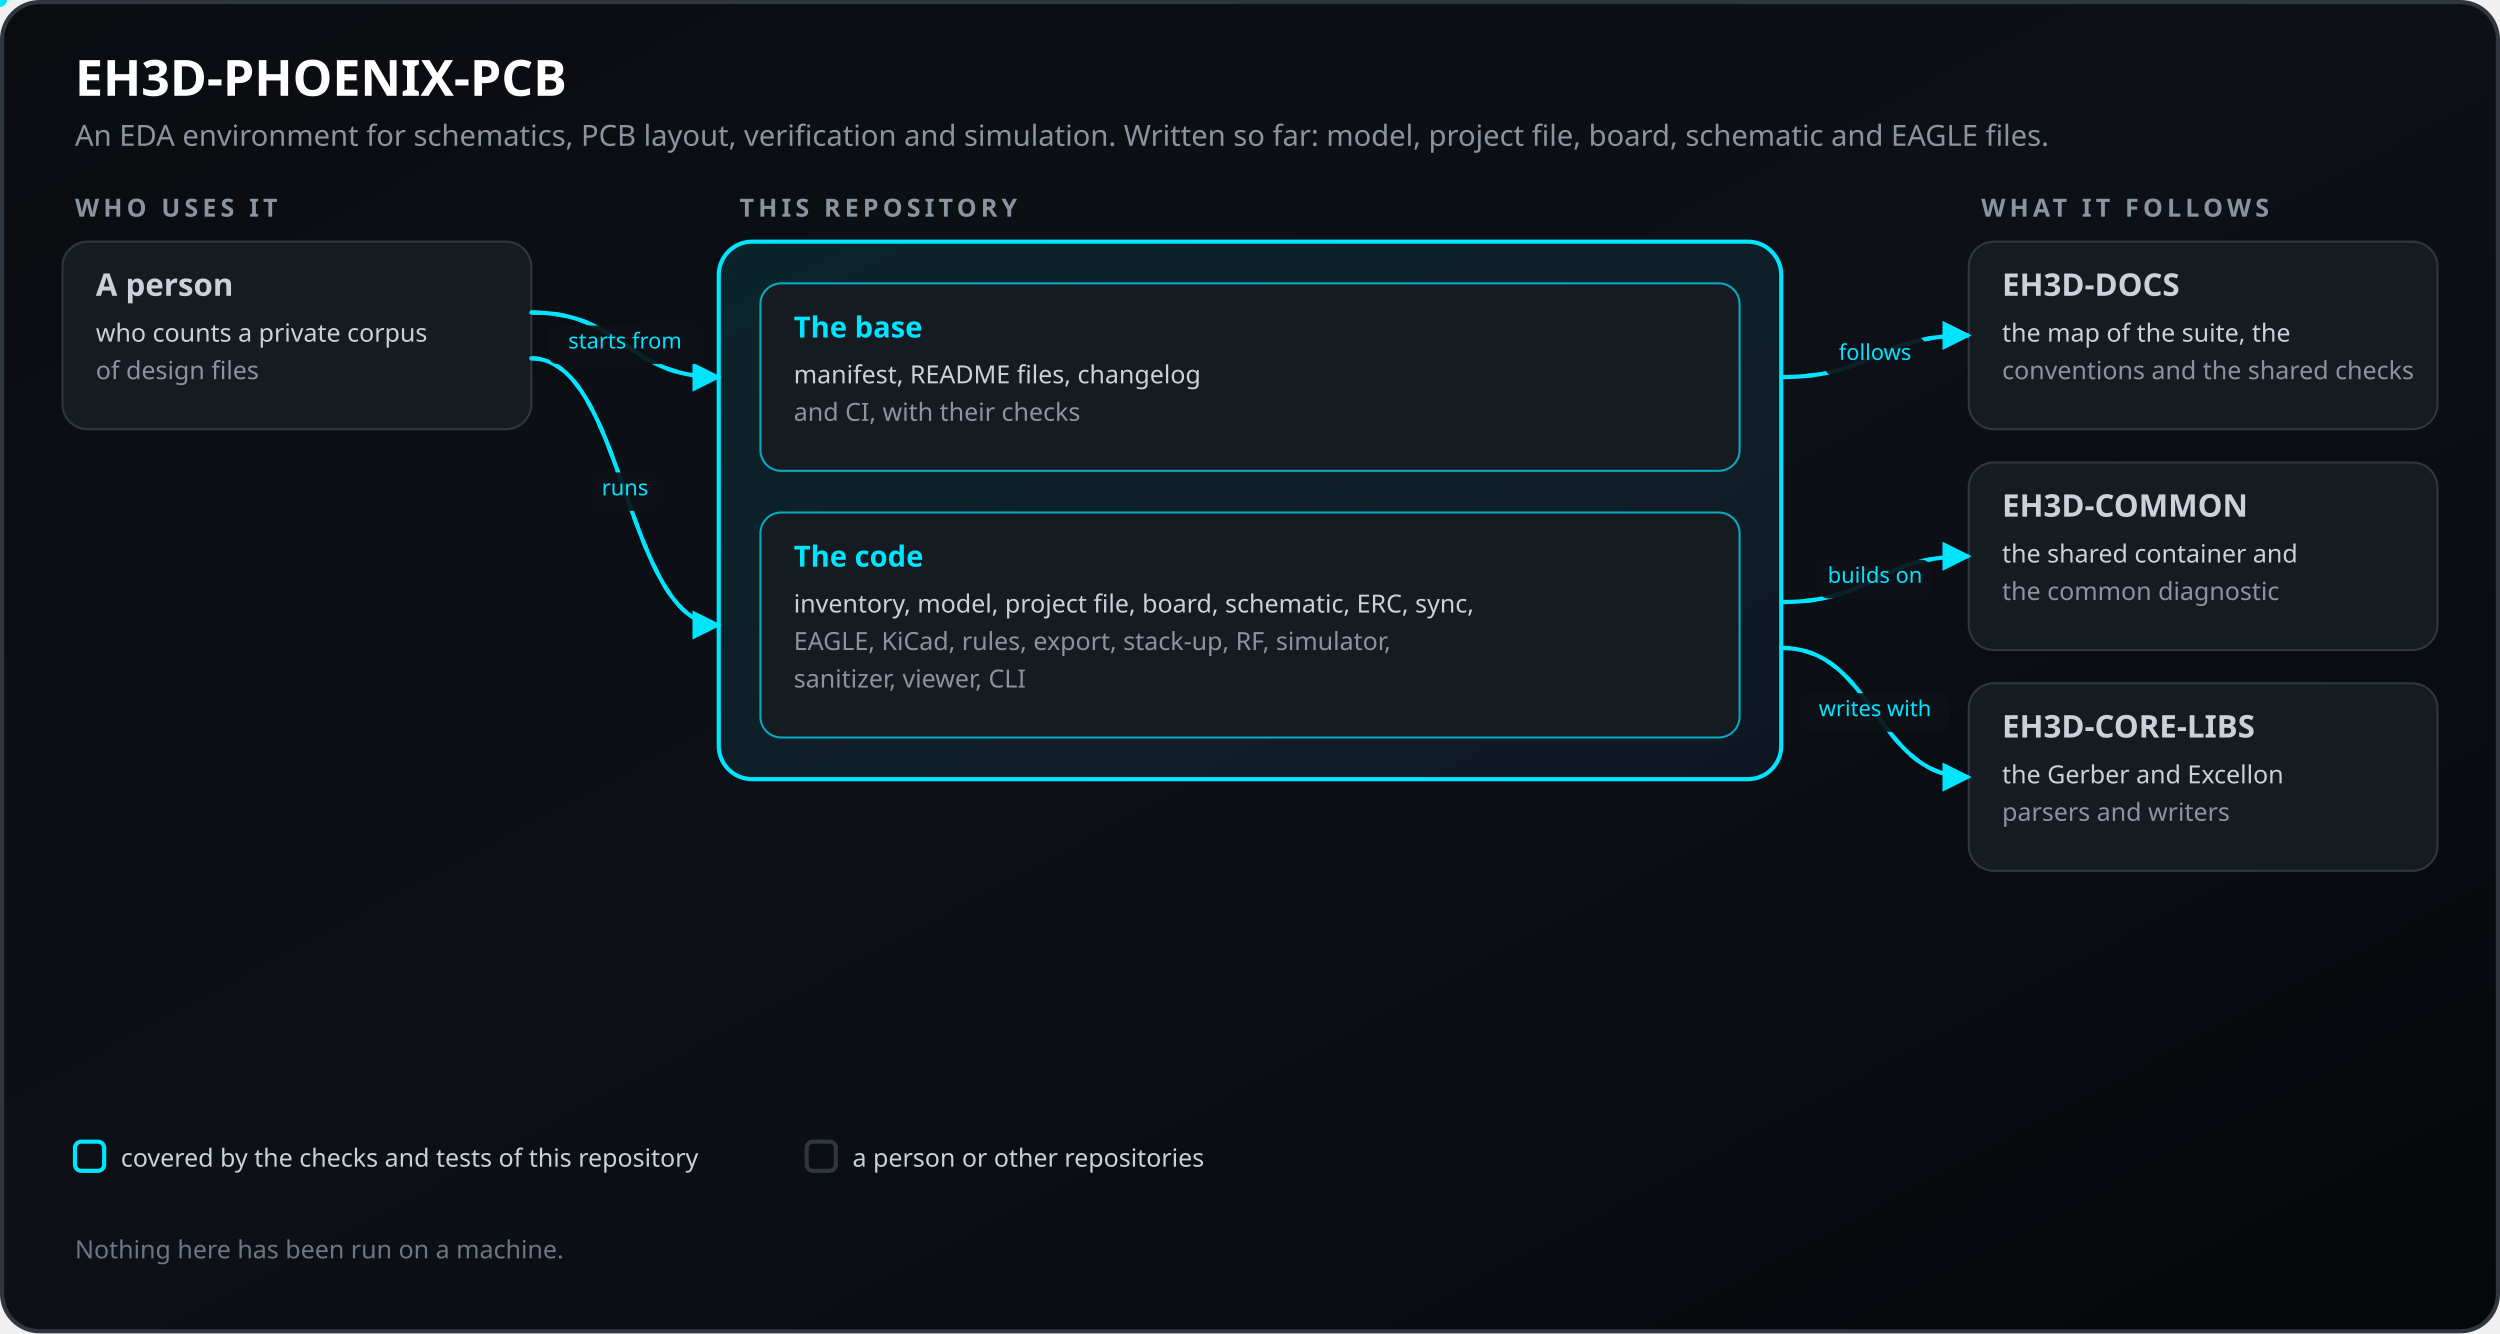
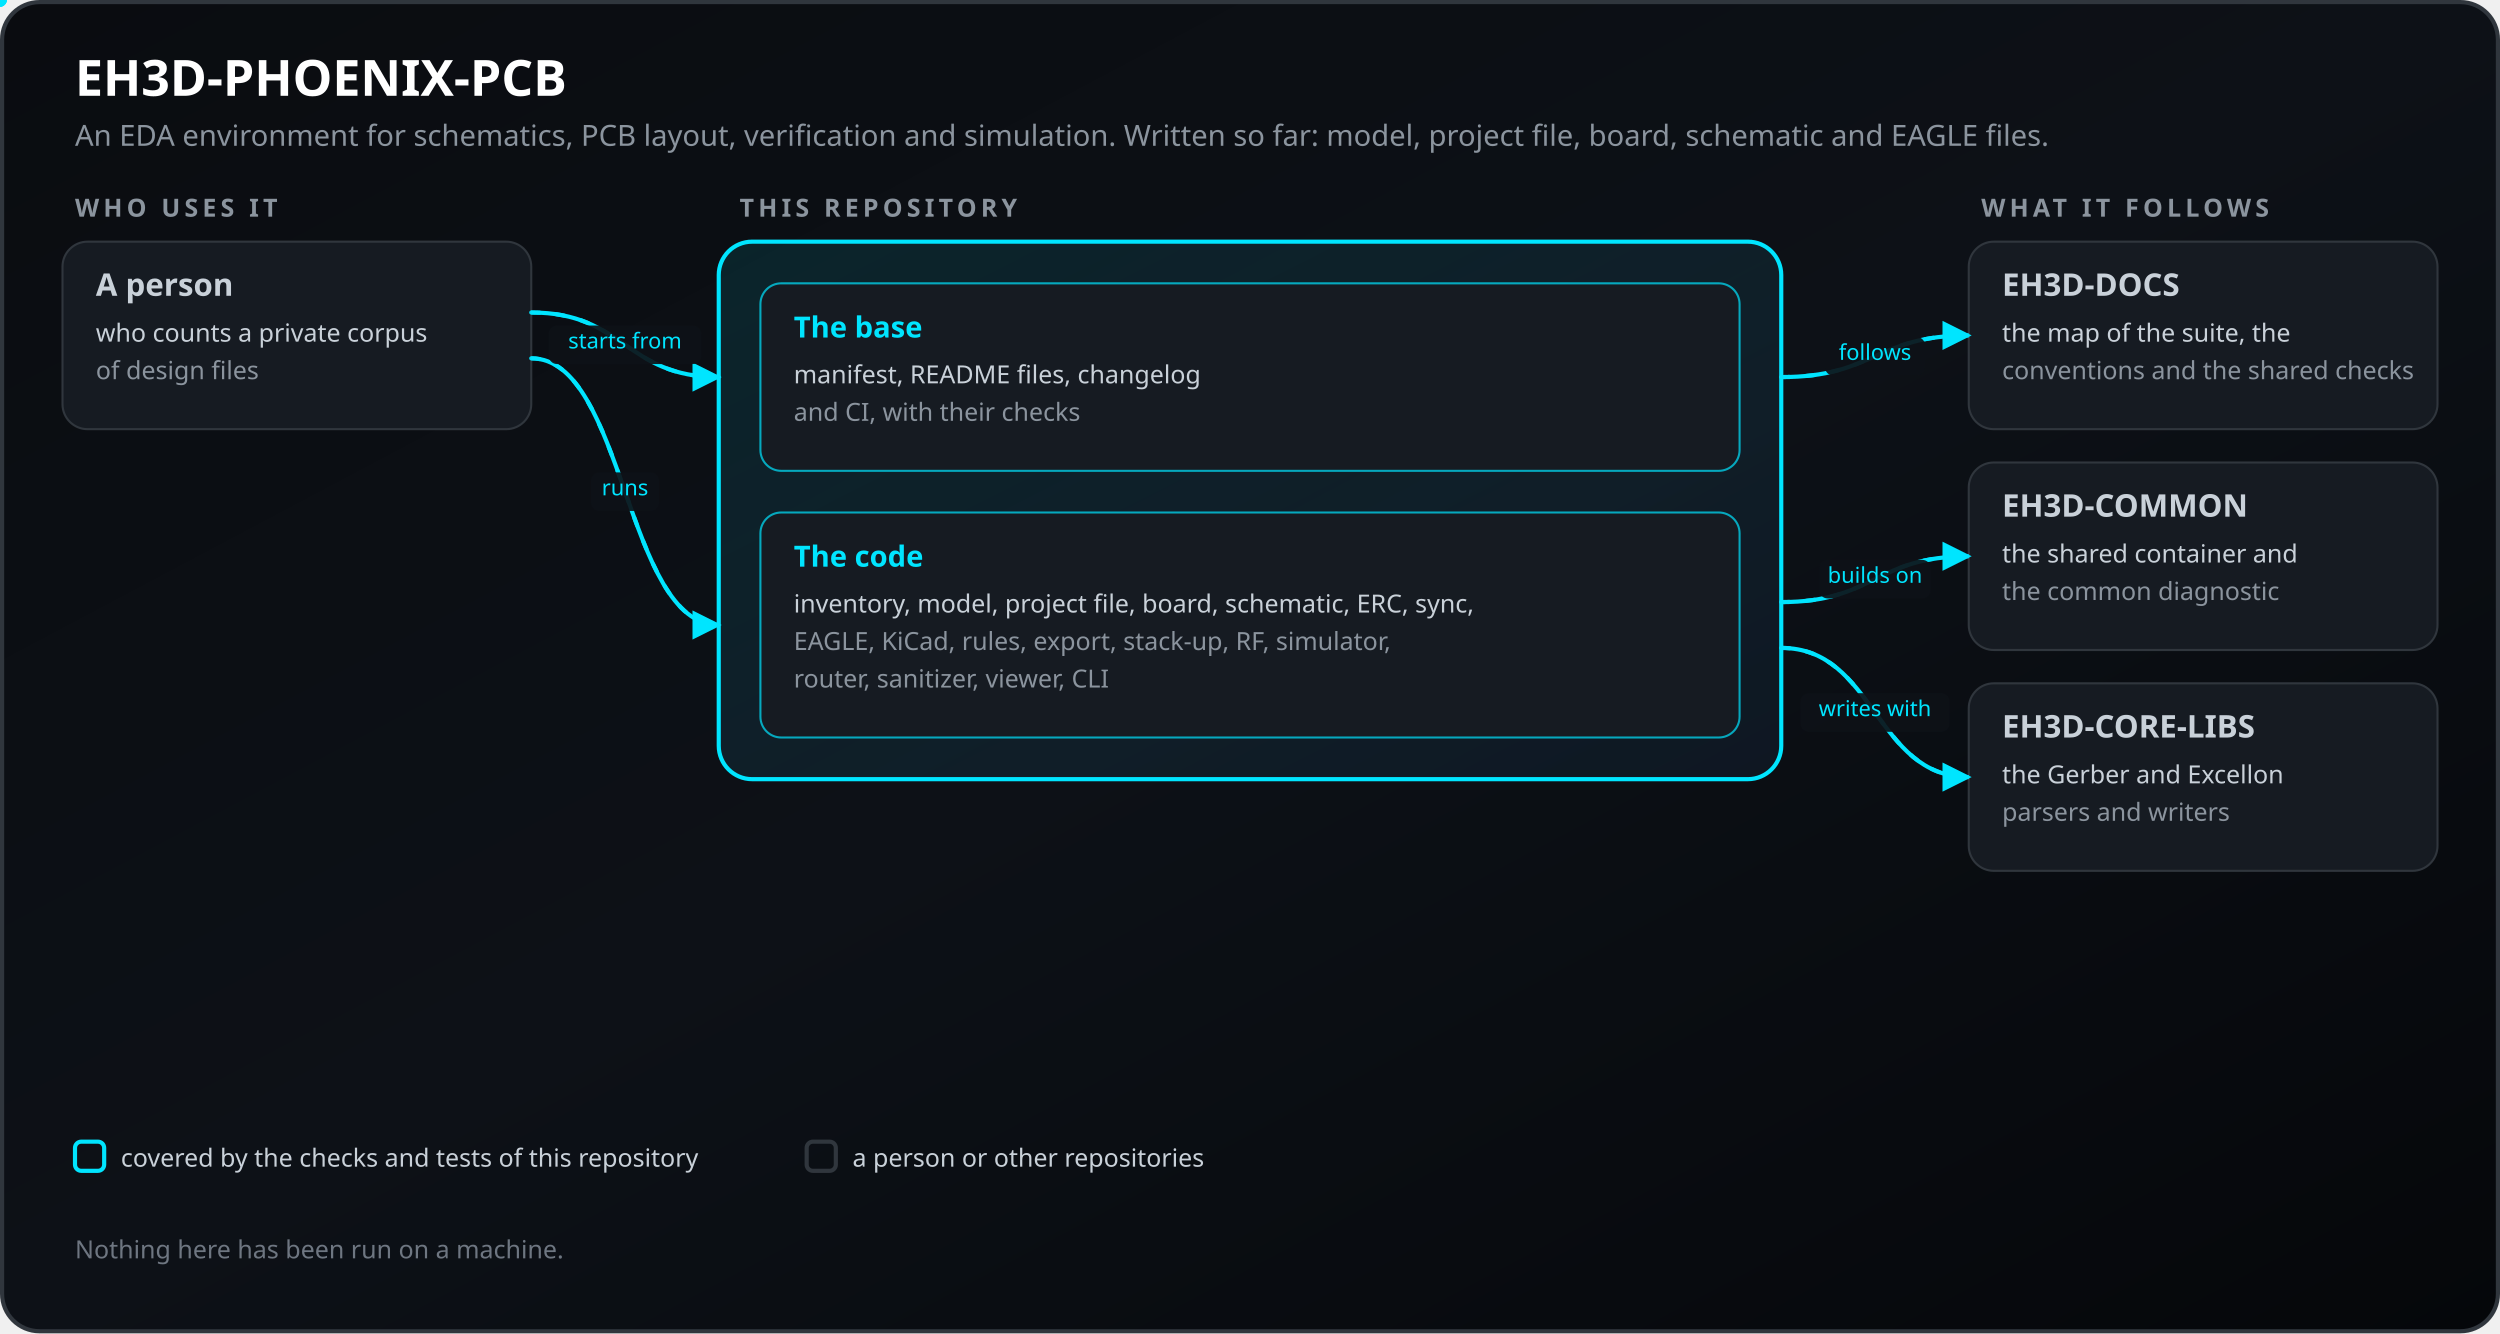
<svg xmlns="http://www.w3.org/2000/svg" viewBox="0 0 1200 640" width="1200" height="640" role="img" aria-labelledby="t d" font-family="'Segoe UI','Noto Sans','Noto Sans CJK SC','Microsoft YaHei','Yu Gothic','Helvetica Neue',Helvetica,Arial,sans-serif">
  <defs>
    <linearGradient id="bg" x1="0" y1="0" x2="1" y2="1">
      <stop offset="0" stop-color="#0A0C10" />
      <stop offset="0.5" stop-color="#0D1117" />
      <stop offset="1" stop-color="#05070A" />
    </linearGradient>
    <linearGradient id="card" x1="0" y1="0" x2="1" y2="1">
      <stop offset="0" stop-color="#121821" />
      <stop offset="1" stop-color="#0B0F15" />
    </linearGradient>
    <linearGradient id="line" x1="0" y1="0" x2="1" y2="0">
      <stop offset="0" stop-color="#00E5FF" />
      <stop offset="1" stop-color="#FF0055" />
    </linearGradient>
    <filter id="glow" x="-50%" y="-50%" width="200%" height="200%">
      <feGaussianBlur stdDeviation="3" result="b" />
      <feMerge>
        <feMergeNode in="b" />
        <feMergeNode in="SourceGraphic" />
      </feMerge>
    </filter>
    <linearGradient id="svc" x1="0" y1="0" x2="1" y2="1">
      <stop offset="0" stop-color="#00E5FF" stop-opacity="0.10" />
      <stop offset="1" stop-color="#4DA3FF" stop-opacity="0.06" />
    </linearGradient>
    <marker id="m00E5FF" viewBox="0 0 10 10" refX="9" refY="5" markerWidth="7" markerHeight="7" orient="auto-start-reverse">
      <path d="M0 0L10 5L0 10z" fill="#00E5FF" />
    </marker>
    <marker id="m30363D" viewBox="0 0 10 10" refX="9" refY="5" markerWidth="7" markerHeight="7" orient="auto-start-reverse">
      <path d="M0 0L10 5L0 10z" fill="#8B949E" />
    </marker>
  </defs>
  <rect x="1" y="1" width="1198" height="638" rx="18" fill="url(#bg)" stroke="#30363D" stroke-width="2" />
  <text x="36" y="46" font-family="'Segoe UI','Noto Sans','Noto Sans CJK SC','Microsoft YaHei','Yu Gothic','Helvetica Neue',Helvetica,Arial,sans-serif" font-size="24" font-weight="700" fill="#FFFFFF" text-anchor="start">EH3D-PHOENIX-PCB</text>
  <text x="36" y="70" font-family="'Segoe UI','Noto Sans','Noto Sans CJK SC','Microsoft YaHei','Yu Gothic','Helvetica Neue',Helvetica,Arial,sans-serif" font-size="14" font-weight="400" fill="#8B949E" text-anchor="start">An EDA environment for schematics, PCB layout, verification and simulation. Written so far: model, project file, board, schematic and EAGLE files.</text>
  <text x="36" y="104" font-family="'Segoe UI','Noto Sans','Noto Sans CJK SC','Microsoft YaHei','Yu Gothic','Helvetica Neue',Helvetica,Arial,sans-serif" font-size="12" font-weight="700" fill="#8B949E" text-anchor="start" letter-spacing="2">WHO USES IT</text>
  <text x="355" y="104" font-family="'Segoe UI','Noto Sans','Noto Sans CJK SC','Microsoft YaHei','Yu Gothic','Helvetica Neue',Helvetica,Arial,sans-serif" font-size="12" font-weight="700" fill="#8B949E" text-anchor="start" letter-spacing="2">THIS REPOSITORY</text>
  <text x="951" y="104" font-family="'Segoe UI','Noto Sans','Noto Sans CJK SC','Microsoft YaHei','Yu Gothic','Helvetica Neue',Helvetica,Arial,sans-serif" font-size="12" font-weight="700" fill="#8B949E" text-anchor="start" letter-spacing="2">WHAT IT FOLLOWS</text>
  <rect x="345" y="116" width="510" height="258" rx="16" fill="url(#svc)" stroke="#00E5FF" stroke-width="2">
    <animate attributeName="stroke-opacity" values="0.55;1;0.55" dur="4s" repeatCount="indefinite" />
  </rect>
  <rect x="30" y="116" width="225" height="90" rx="12" fill="#161B22" stroke="#30363D" stroke-width="1" />
  <text x="46" y="142" font-family="'Segoe UI','Noto Sans','Noto Sans CJK SC','Microsoft YaHei','Yu Gothic','Helvetica Neue',Helvetica,Arial,sans-serif" font-size="15" font-weight="700" fill="#C9D1D9" text-anchor="start">A person</text>
  <text x="46" y="164" font-family="'Segoe UI','Noto Sans','Noto Sans CJK SC','Microsoft YaHei','Yu Gothic','Helvetica Neue',Helvetica,Arial,sans-serif" font-size="12" font-weight="400" fill="#C9D1D9" text-anchor="start">who counts a private corpus</text>
  <text x="46" y="182" font-family="'Segoe UI','Noto Sans','Noto Sans CJK SC','Microsoft YaHei','Yu Gothic','Helvetica Neue',Helvetica,Arial,sans-serif" font-size="12" font-weight="400" fill="#8B949E" text-anchor="start">of design files</text>
  <rect x="365" y="136" width="470" height="90" rx="10" fill="#161B22" stroke="#00E5FF" stroke-width="1" stroke-opacity="0.7">
    <animate attributeName="stroke-opacity" values="0.45;1;0.45;0.45" keyTimes="0;0.08;0.2;1" dur="6s" begin="0s" repeatCount="indefinite" />
    <animate attributeName="stroke-width" values="1;2.4;1;1" keyTimes="0;0.08;0.2;1" dur="6s" begin="0s" repeatCount="indefinite" />
  </rect>
  <text x="381" y="162" font-family="'Segoe UI','Noto Sans','Noto Sans CJK SC','Microsoft YaHei','Yu Gothic','Helvetica Neue',Helvetica,Arial,sans-serif" font-size="14" font-weight="700" fill="#00E5FF" text-anchor="start">The base</text>
  <text x="381" y="184" font-family="'Segoe UI','Noto Sans','Noto Sans CJK SC','Microsoft YaHei','Yu Gothic','Helvetica Neue',Helvetica,Arial,sans-serif" font-size="12" font-weight="400" fill="#C9D1D9" text-anchor="start">manifest, README files, changelog</text>
  <text x="381" y="202" font-family="'Segoe UI','Noto Sans','Noto Sans CJK SC','Microsoft YaHei','Yu Gothic','Helvetica Neue',Helvetica,Arial,sans-serif" font-size="12" font-weight="400" fill="#8B949E" text-anchor="start">and CI, with their checks</text>
  <rect x="365" y="246" width="470" height="108" rx="10" fill="#161B22" stroke="#00E5FF" stroke-width="1" stroke-opacity="0.7">
    <animate attributeName="stroke-opacity" values="0.45;1;0.45;0.45" keyTimes="0;0.08;0.2;1" dur="6s" begin="1s" repeatCount="indefinite" />
    <animate attributeName="stroke-width" values="1;2.4;1;1" keyTimes="0;0.08;0.2;1" dur="6s" begin="1s" repeatCount="indefinite" />
  </rect>
  <text x="381" y="272" font-family="'Segoe UI','Noto Sans','Noto Sans CJK SC','Microsoft YaHei','Yu Gothic','Helvetica Neue',Helvetica,Arial,sans-serif" font-size="14" font-weight="700" fill="#00E5FF" text-anchor="start">The code</text>
  <text x="381" y="294" font-family="'Segoe UI','Noto Sans','Noto Sans CJK SC','Microsoft YaHei','Yu Gothic','Helvetica Neue',Helvetica,Arial,sans-serif" font-size="12" font-weight="400" fill="#C9D1D9" text-anchor="start">inventory, model, project file, board, schematic, ERC, sync,</text>
  <text x="381" y="312" font-family="'Segoe UI','Noto Sans','Noto Sans CJK SC','Microsoft YaHei','Yu Gothic','Helvetica Neue',Helvetica,Arial,sans-serif" font-size="12" font-weight="400" fill="#8B949E" text-anchor="start">EAGLE, KiCad, rules, export, stack-up, RF, simulator,</text>
-   <text x="381" y="330" font-family="'Segoe UI','Noto Sans','Noto Sans CJK SC','Microsoft YaHei','Yu Gothic','Helvetica Neue',Helvetica,Arial,sans-serif" font-size="12" font-weight="400" fill="#8B949E" text-anchor="start">sanitizer, viewer, CLI</text>
+   <text x="381" y="330" font-family="'Segoe UI','Noto Sans','Noto Sans CJK SC','Microsoft YaHei','Yu Gothic','Helvetica Neue',Helvetica,Arial,sans-serif" font-size="12" font-weight="400" fill="#8B949E" text-anchor="start">router, sanitizer, viewer, CLI</text>
  <rect x="945" y="116" width="225" height="90" rx="12" fill="#161B22" stroke="#30363D" stroke-width="1" />
  <text x="961" y="142" font-family="'Segoe UI','Noto Sans','Noto Sans CJK SC','Microsoft YaHei','Yu Gothic','Helvetica Neue',Helvetica,Arial,sans-serif" font-size="15" font-weight="700" fill="#C9D1D9" text-anchor="start">EH3D-DOCS</text>
  <text x="961" y="164" font-family="'Segoe UI','Noto Sans','Noto Sans CJK SC','Microsoft YaHei','Yu Gothic','Helvetica Neue',Helvetica,Arial,sans-serif" font-size="12" font-weight="400" fill="#C9D1D9" text-anchor="start">the map of the suite, the</text>
  <text x="961" y="182" font-family="'Segoe UI','Noto Sans','Noto Sans CJK SC','Microsoft YaHei','Yu Gothic','Helvetica Neue',Helvetica,Arial,sans-serif" font-size="12" font-weight="400" fill="#8B949E" text-anchor="start">conventions and the shared checks</text>
  <rect x="945" y="222" width="225" height="90" rx="12" fill="#161B22" stroke="#30363D" stroke-width="1" />
  <text x="961" y="248" font-family="'Segoe UI','Noto Sans','Noto Sans CJK SC','Microsoft YaHei','Yu Gothic','Helvetica Neue',Helvetica,Arial,sans-serif" font-size="15" font-weight="700" fill="#C9D1D9" text-anchor="start">EH3D-COMMON</text>
  <text x="961" y="270" font-family="'Segoe UI','Noto Sans','Noto Sans CJK SC','Microsoft YaHei','Yu Gothic','Helvetica Neue',Helvetica,Arial,sans-serif" font-size="12" font-weight="400" fill="#C9D1D9" text-anchor="start">the shared container and</text>
  <text x="961" y="288" font-family="'Segoe UI','Noto Sans','Noto Sans CJK SC','Microsoft YaHei','Yu Gothic','Helvetica Neue',Helvetica,Arial,sans-serif" font-size="12" font-weight="400" fill="#8B949E" text-anchor="start">the common diagnostic</text>
  <rect x="945" y="328" width="225" height="90" rx="12" fill="#161B22" stroke="#30363D" stroke-width="1" />
  <text x="961" y="354" font-family="'Segoe UI','Noto Sans','Noto Sans CJK SC','Microsoft YaHei','Yu Gothic','Helvetica Neue',Helvetica,Arial,sans-serif" font-size="15" font-weight="700" fill="#C9D1D9" text-anchor="start">EH3D-CORE-LIBS</text>
  <text x="961" y="376" font-family="'Segoe UI','Noto Sans','Noto Sans CJK SC','Microsoft YaHei','Yu Gothic','Helvetica Neue',Helvetica,Arial,sans-serif" font-size="12" font-weight="400" fill="#C9D1D9" text-anchor="start">the Gerber and Excellon</text>
  <text x="961" y="394" font-family="'Segoe UI','Noto Sans','Noto Sans CJK SC','Microsoft YaHei','Yu Gothic','Helvetica Neue',Helvetica,Arial,sans-serif" font-size="12" font-weight="400" fill="#8B949E" text-anchor="start">parsers and writers</text>
  <path id="p0" d="M255 150 C300 150 300 181 345 181" stroke="#00E5FF" stroke-width="2" fill="none" marker-end="url(#m00E5FF)" />
  <path d="M255 150 C300 150 300 181 345 181" stroke="#00E5FF" stroke-width="2" fill="none" stroke-linecap="round" stroke-dasharray="4 8" opacity="0.95">
    <animate attributeName="stroke-dashoffset" from="0" to="-24" dur="1.2s" repeatCount="indefinite" />
  </path>
  <circle r="3.2" fill="#00E5FF">
    <animateMotion dur="1.8s" begin="0.00s" repeatCount="indefinite">
      <mpath href="#p0" />
    </animateMotion>
    <animate attributeName="opacity" values="0;1;1;0" keyTimes="0;0.15;0.85;1" dur="1.8s" begin="0.00s" repeatCount="indefinite" />
  </circle>
  <path id="p1" d="M855 181 C900 181 900 161 945 161" stroke="#00E5FF" stroke-width="2" fill="none" marker-end="url(#m00E5FF)" />
  <path d="M855 181 C900 181 900 161 945 161" stroke="#00E5FF" stroke-width="2" fill="none" stroke-linecap="round" stroke-dasharray="4 8" opacity="0.95">
    <animate attributeName="stroke-dashoffset" from="0" to="-24" dur="1.2s" repeatCount="indefinite" />
  </path>
  <circle r="3.2" fill="#00E5FF">
    <animateMotion dur="1.8s" begin="0.35s" repeatCount="indefinite">
      <mpath href="#p1" />
    </animateMotion>
    <animate attributeName="opacity" values="0;1;1;0" keyTimes="0;0.15;0.85;1" dur="1.8s" begin="0.35s" repeatCount="indefinite" />
  </circle>
  <path id="p2" d="M255 172 C300 172 300 300 345 300" stroke="#00E5FF" stroke-width="2" fill="none" marker-end="url(#m00E5FF)" />
  <path d="M255 172 C300 172 300 300 345 300" stroke="#00E5FF" stroke-width="2" fill="none" stroke-linecap="round" stroke-dasharray="4 8" opacity="0.95">
    <animate attributeName="stroke-dashoffset" from="0" to="-24" dur="1.2s" repeatCount="indefinite" />
  </path>
  <circle r="3.2" fill="#00E5FF">
    <animateMotion dur="1.8s" begin="0.70s" repeatCount="indefinite">
      <mpath href="#p2" />
    </animateMotion>
    <animate attributeName="opacity" values="0;1;1;0" keyTimes="0;0.15;0.85;1" dur="1.8s" begin="0.70s" repeatCount="indefinite" />
  </circle>
  <path id="p3" d="M855 289 C900 289 900 267 945 267" stroke="#00E5FF" stroke-width="2" fill="none" marker-end="url(#m00E5FF)" />
  <path d="M855 289 C900 289 900 267 945 267" stroke="#00E5FF" stroke-width="2" fill="none" stroke-linecap="round" stroke-dasharray="4 8" opacity="0.95">
    <animate attributeName="stroke-dashoffset" from="0" to="-24" dur="1.2s" repeatCount="indefinite" />
  </path>
  <circle r="3.2" fill="#00E5FF">
    <animateMotion dur="1.8s" begin="1.05s" repeatCount="indefinite">
      <mpath href="#p3" />
    </animateMotion>
    <animate attributeName="opacity" values="0;1;1;0" keyTimes="0;0.15;0.85;1" dur="1.8s" begin="1.05s" repeatCount="indefinite" />
  </circle>
  <path id="p4" d="M855 311 C900 311 900 373 945 373" stroke="#00E5FF" stroke-width="2" fill="none" marker-end="url(#m00E5FF)" />
  <path d="M855 311 C900 311 900 373 945 373" stroke="#00E5FF" stroke-width="2" fill="none" stroke-linecap="round" stroke-dasharray="4 8" opacity="0.95">
    <animate attributeName="stroke-dashoffset" from="0" to="-24" dur="1.2s" repeatCount="indefinite" />
  </path>
  <circle r="3.2" fill="#00E5FF">
    <animateMotion dur="1.8s" begin="1.40s" repeatCount="indefinite">
      <mpath href="#p4" />
    </animateMotion>
    <animate attributeName="opacity" values="0;1;1;0" keyTimes="0;0.15;0.85;1" dur="1.8s" begin="1.40s" repeatCount="indefinite" />
  </circle>
  <rect x="263.395" y="156.25" width="73.21" height="18.5" rx="4" fill="#0D1117" opacity="0.92" />
  <text x="300" y="167.25" font-family="'Segoe UI','Noto Sans','Noto Sans CJK SC','Microsoft YaHei','Yu Gothic','Helvetica Neue',Helvetica,Arial,sans-serif" font-size="10.5" font-weight="400" fill="#00E5FF" text-anchor="middle">starts from</text>
  <rect x="875.995" y="161.75" width="48.01" height="18.5" rx="4" fill="#0D1117" opacity="0.92" />
  <text x="900" y="172.75" font-family="'Segoe UI','Noto Sans','Noto Sans CJK SC','Microsoft YaHei','Yu Gothic','Helvetica Neue',Helvetica,Arial,sans-serif" font-size="10.5" font-weight="400" fill="#00E5FF" text-anchor="middle">follows</text>
  <rect x="283.66" y="226.75" width="32.68" height="18.5" rx="4" fill="#0D1117" opacity="0.92" />
  <text x="300" y="237.75" font-family="'Segoe UI','Noto Sans','Noto Sans CJK SC','Microsoft YaHei','Yu Gothic','Helvetica Neue',Helvetica,Arial,sans-serif" font-size="10.5" font-weight="400" fill="#00E5FF" text-anchor="middle">runs</text>
  <rect x="873.265" y="268.75" width="53.47" height="18.5" rx="4" fill="#0D1117" opacity="0.92" />
  <text x="900" y="279.75" font-family="'Segoe UI','Noto Sans','Noto Sans CJK SC','Microsoft YaHei','Yu Gothic','Helvetica Neue',Helvetica,Arial,sans-serif" font-size="10.5" font-weight="400" fill="#00E5FF" text-anchor="middle">builds on</text>
  <rect x="864.235" y="332.75" width="71.53" height="18.5" rx="4" fill="#0D1117" opacity="0.92" />
  <text x="900" y="343.75" font-family="'Segoe UI','Noto Sans','Noto Sans CJK SC','Microsoft YaHei','Yu Gothic','Helvetica Neue',Helvetica,Arial,sans-serif" font-size="10.5" font-weight="400" fill="#00E5FF" text-anchor="middle">writes with</text>
  <rect x="36" y="548" width="14" height="14" rx="3" fill="none" stroke="#00E5FF" stroke-width="2" />
  <text x="58" y="560" font-family="'Segoe UI','Noto Sans','Noto Sans CJK SC','Microsoft YaHei','Yu Gothic','Helvetica Neue',Helvetica,Arial,sans-serif" font-size="12" font-weight="400" fill="#C9D1D9" text-anchor="start">covered by the checks and tests of this repository</text>
  <rect x="387.2" y="548" width="14" height="14" rx="3" fill="none" stroke="#30363D" stroke-width="2" />
  <text x="409.2" y="560" font-family="'Segoe UI','Noto Sans','Noto Sans CJK SC','Microsoft YaHei','Yu Gothic','Helvetica Neue',Helvetica,Arial,sans-serif" font-size="12" font-weight="400" fill="#C9D1D9" text-anchor="start">a person or other repositories</text>
  <text x="36" y="604" font-family="'Segoe UI','Noto Sans','Noto Sans CJK SC','Microsoft YaHei','Yu Gothic','Helvetica Neue',Helvetica,Arial,sans-serif" font-size="12" font-weight="400" fill="#6E7681" text-anchor="start">Nothing here has been run on a machine.</text>
</svg>
